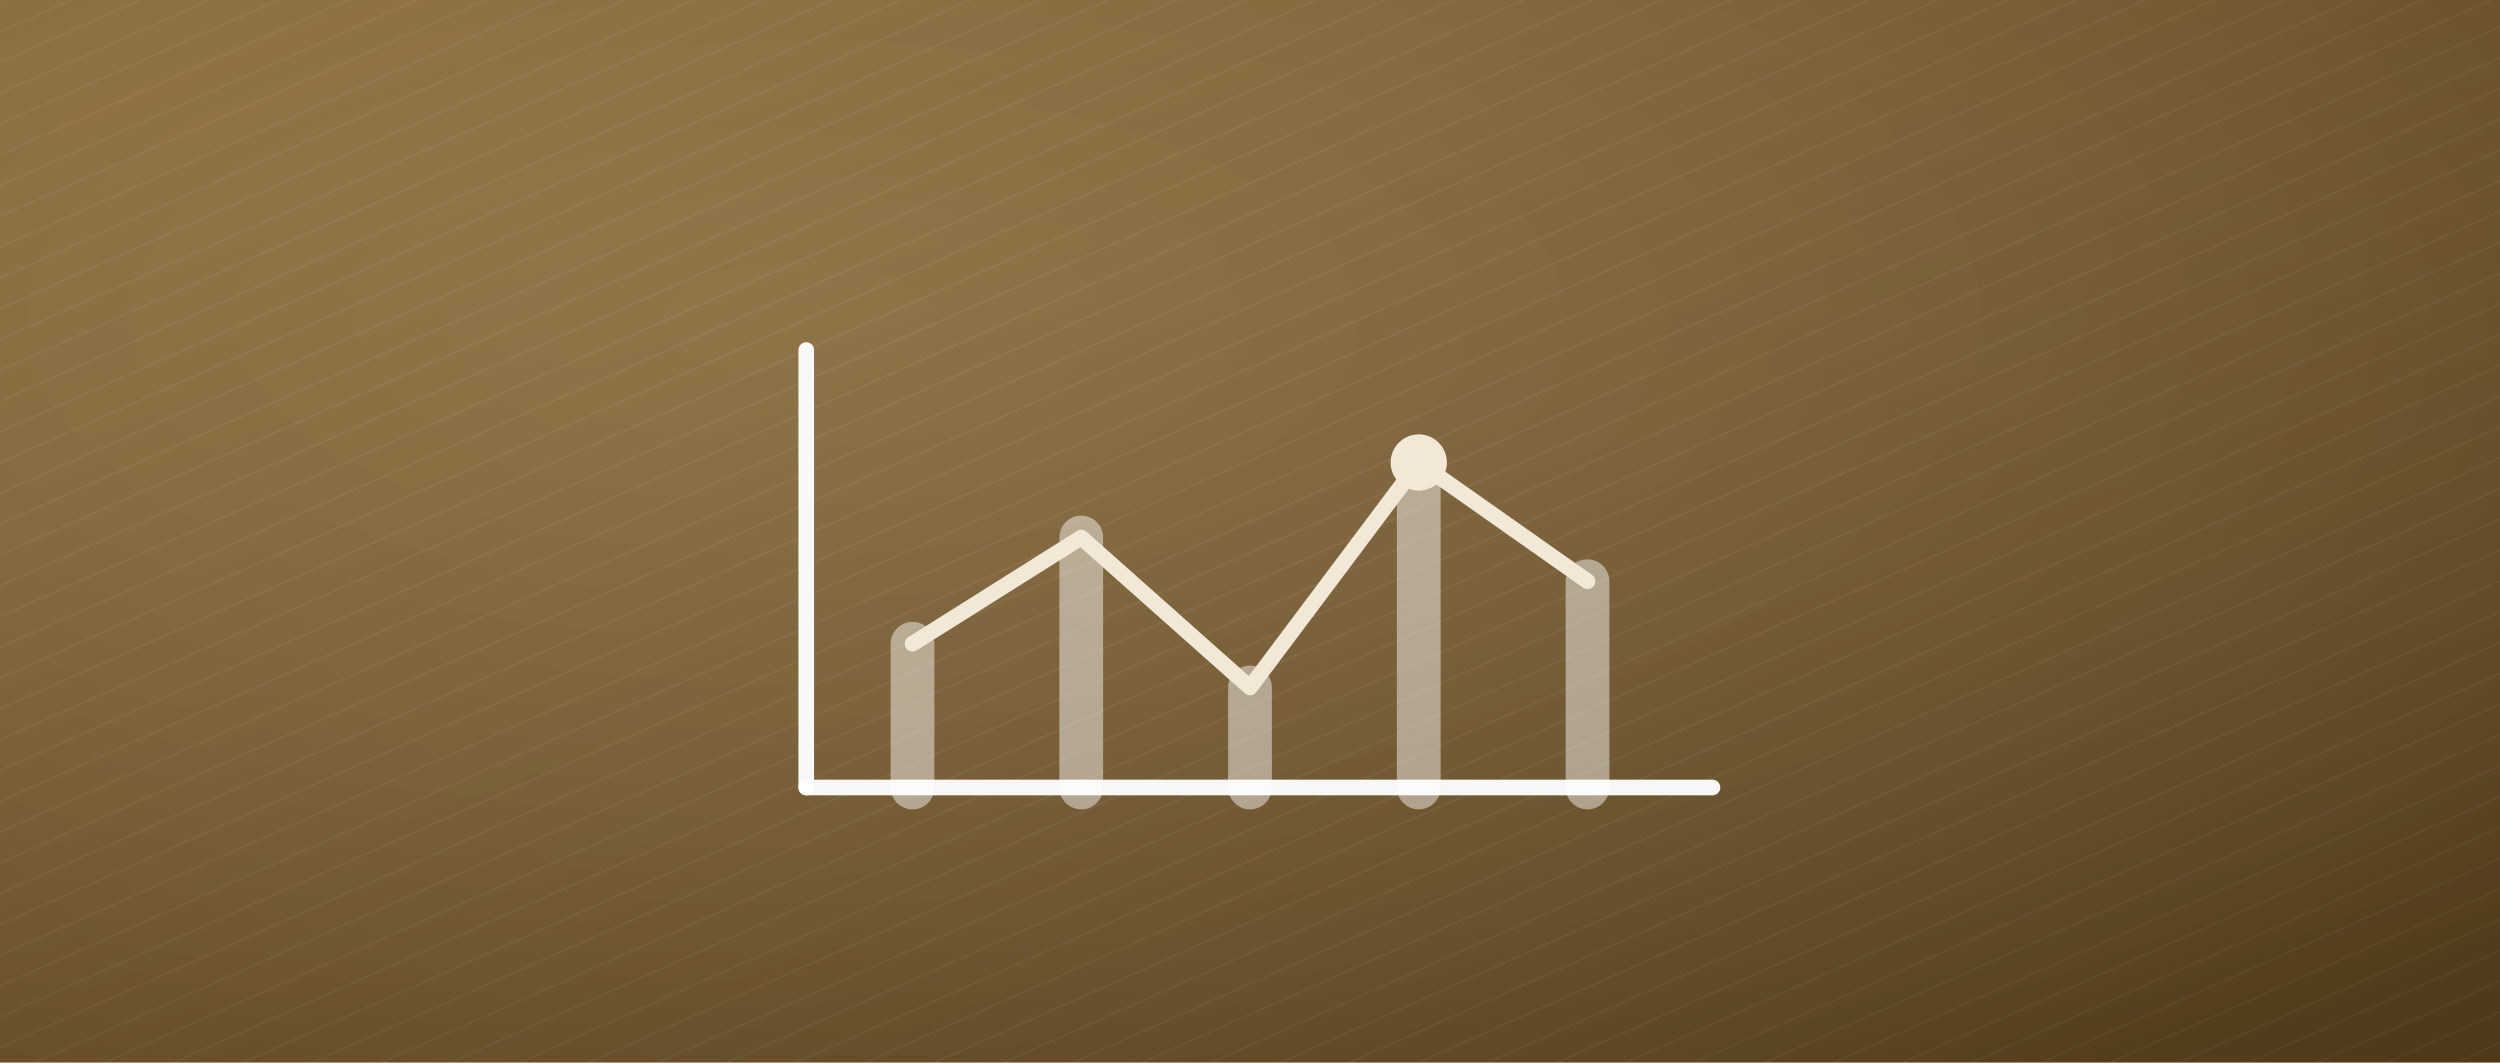
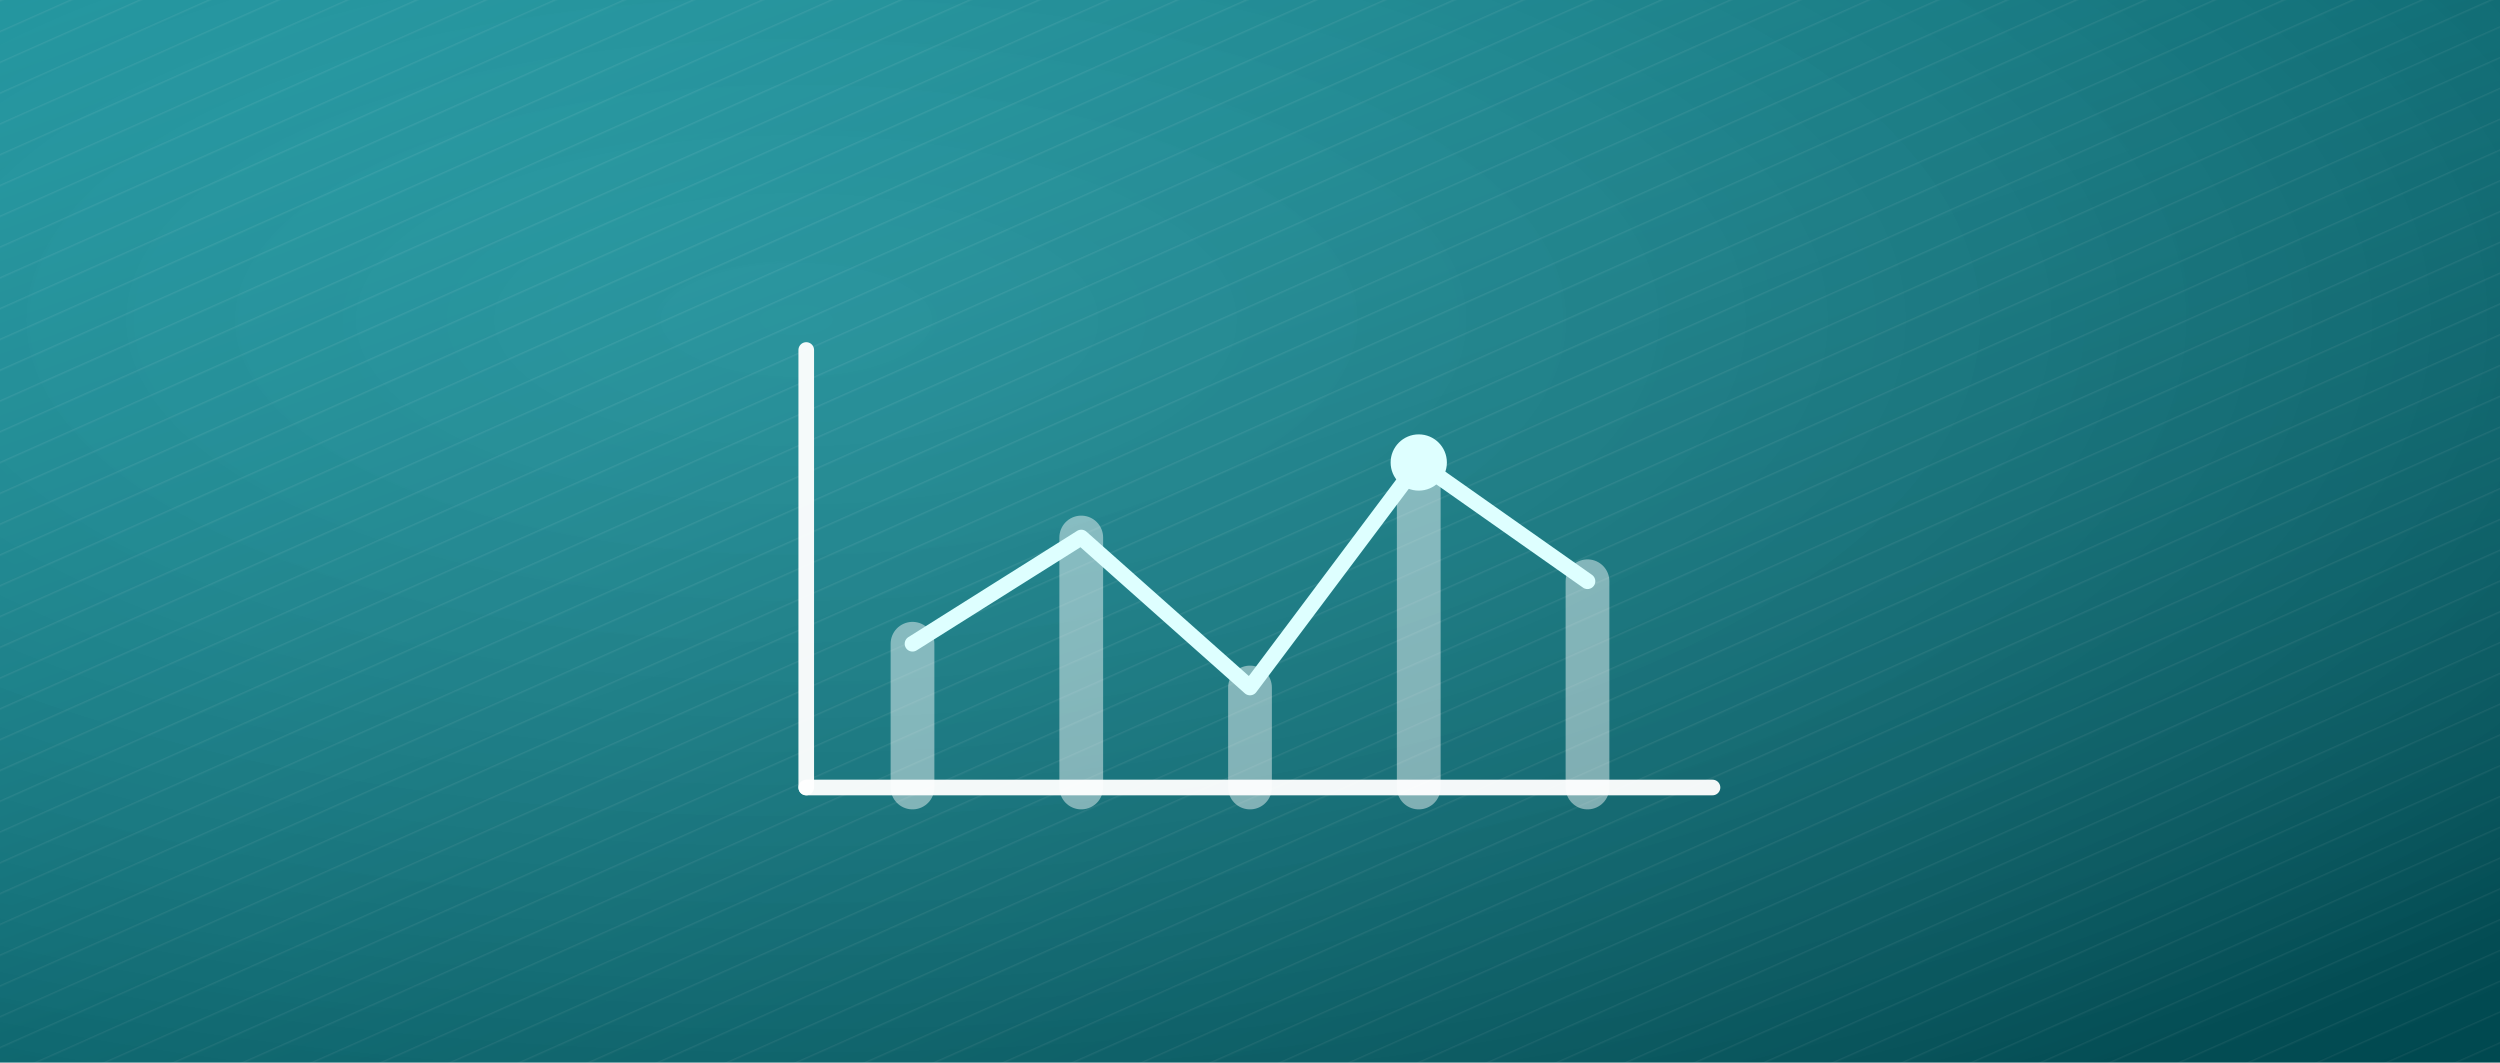
<svg xmlns="http://www.w3.org/2000/svg" viewBox="0 0 800 340" width="800" height="340" role="img" aria-label="A bar chart with a line of readings across it">
  <defs>
    <linearGradient id="g" x1="0" y1="0" x2="0.85" y2="1">
-       <stop offset="0%" stop-color="#8d6a33" />
-       <stop offset="100%" stop-color="#64491f" />
+       <stop offset="0%" stop-color="#0f98a3" />
+       <stop offset="100%" stop-color="#005d66" />
    </linearGradient>
    <pattern id="rule" width="9" height="9" patternUnits="userSpaceOnUse" patternTransform="rotate(-24)">
      <path d="M0 0 H9" stroke="#ffffff" stroke-width="1" opacity="0.07" />
    </pattern>
    <radialGradient id="vig" cx="0.32" cy="0.3" r="0.95">
      <stop offset="0%" stop-color="#ffffff" stop-opacity="0.13" />
      <stop offset="100%" stop-color="#000000" stop-opacity="0.22" />
    </radialGradient>
  </defs>
  <rect width="800" height="340" fill="url(#g)" />
  <rect width="800" height="340" fill="url(#rule)" />
  <rect width="800" height="340" fill="url(#vig)" />
  <g fill="none" stroke-linecap="round" stroke-linejoin="round">
    <path d="M258 252 H 548" stroke="rgba(255,255,255,.95)" stroke-width="5" />
    <path d="M258 252 V 112" stroke="rgba(255,255,255,.95)" stroke-width="5" />
    <path d="M292 252 V 206 M346 252 V 172 M400 252 V 220 M454 252 V 148 M508 252 V 186" stroke="rgba(255,255,255,.45)" stroke-width="14" />
-     <path d="M292 206 L 346 172 L 400 220 L 454 148 L 508 186" stroke="#f1e8d7" stroke-width="5" />
-     <circle cx="454" cy="148" r="9" fill="#f1e8d7" stroke="none" />
+     <path d="M292 206 L 346 172 L 400 220 L 454 148 L 508 186" stroke="#deffff" stroke-width="5" />
+     <circle cx="454" cy="148" r="9" fill="#deffff" stroke="none" />
  </g>
</svg>
